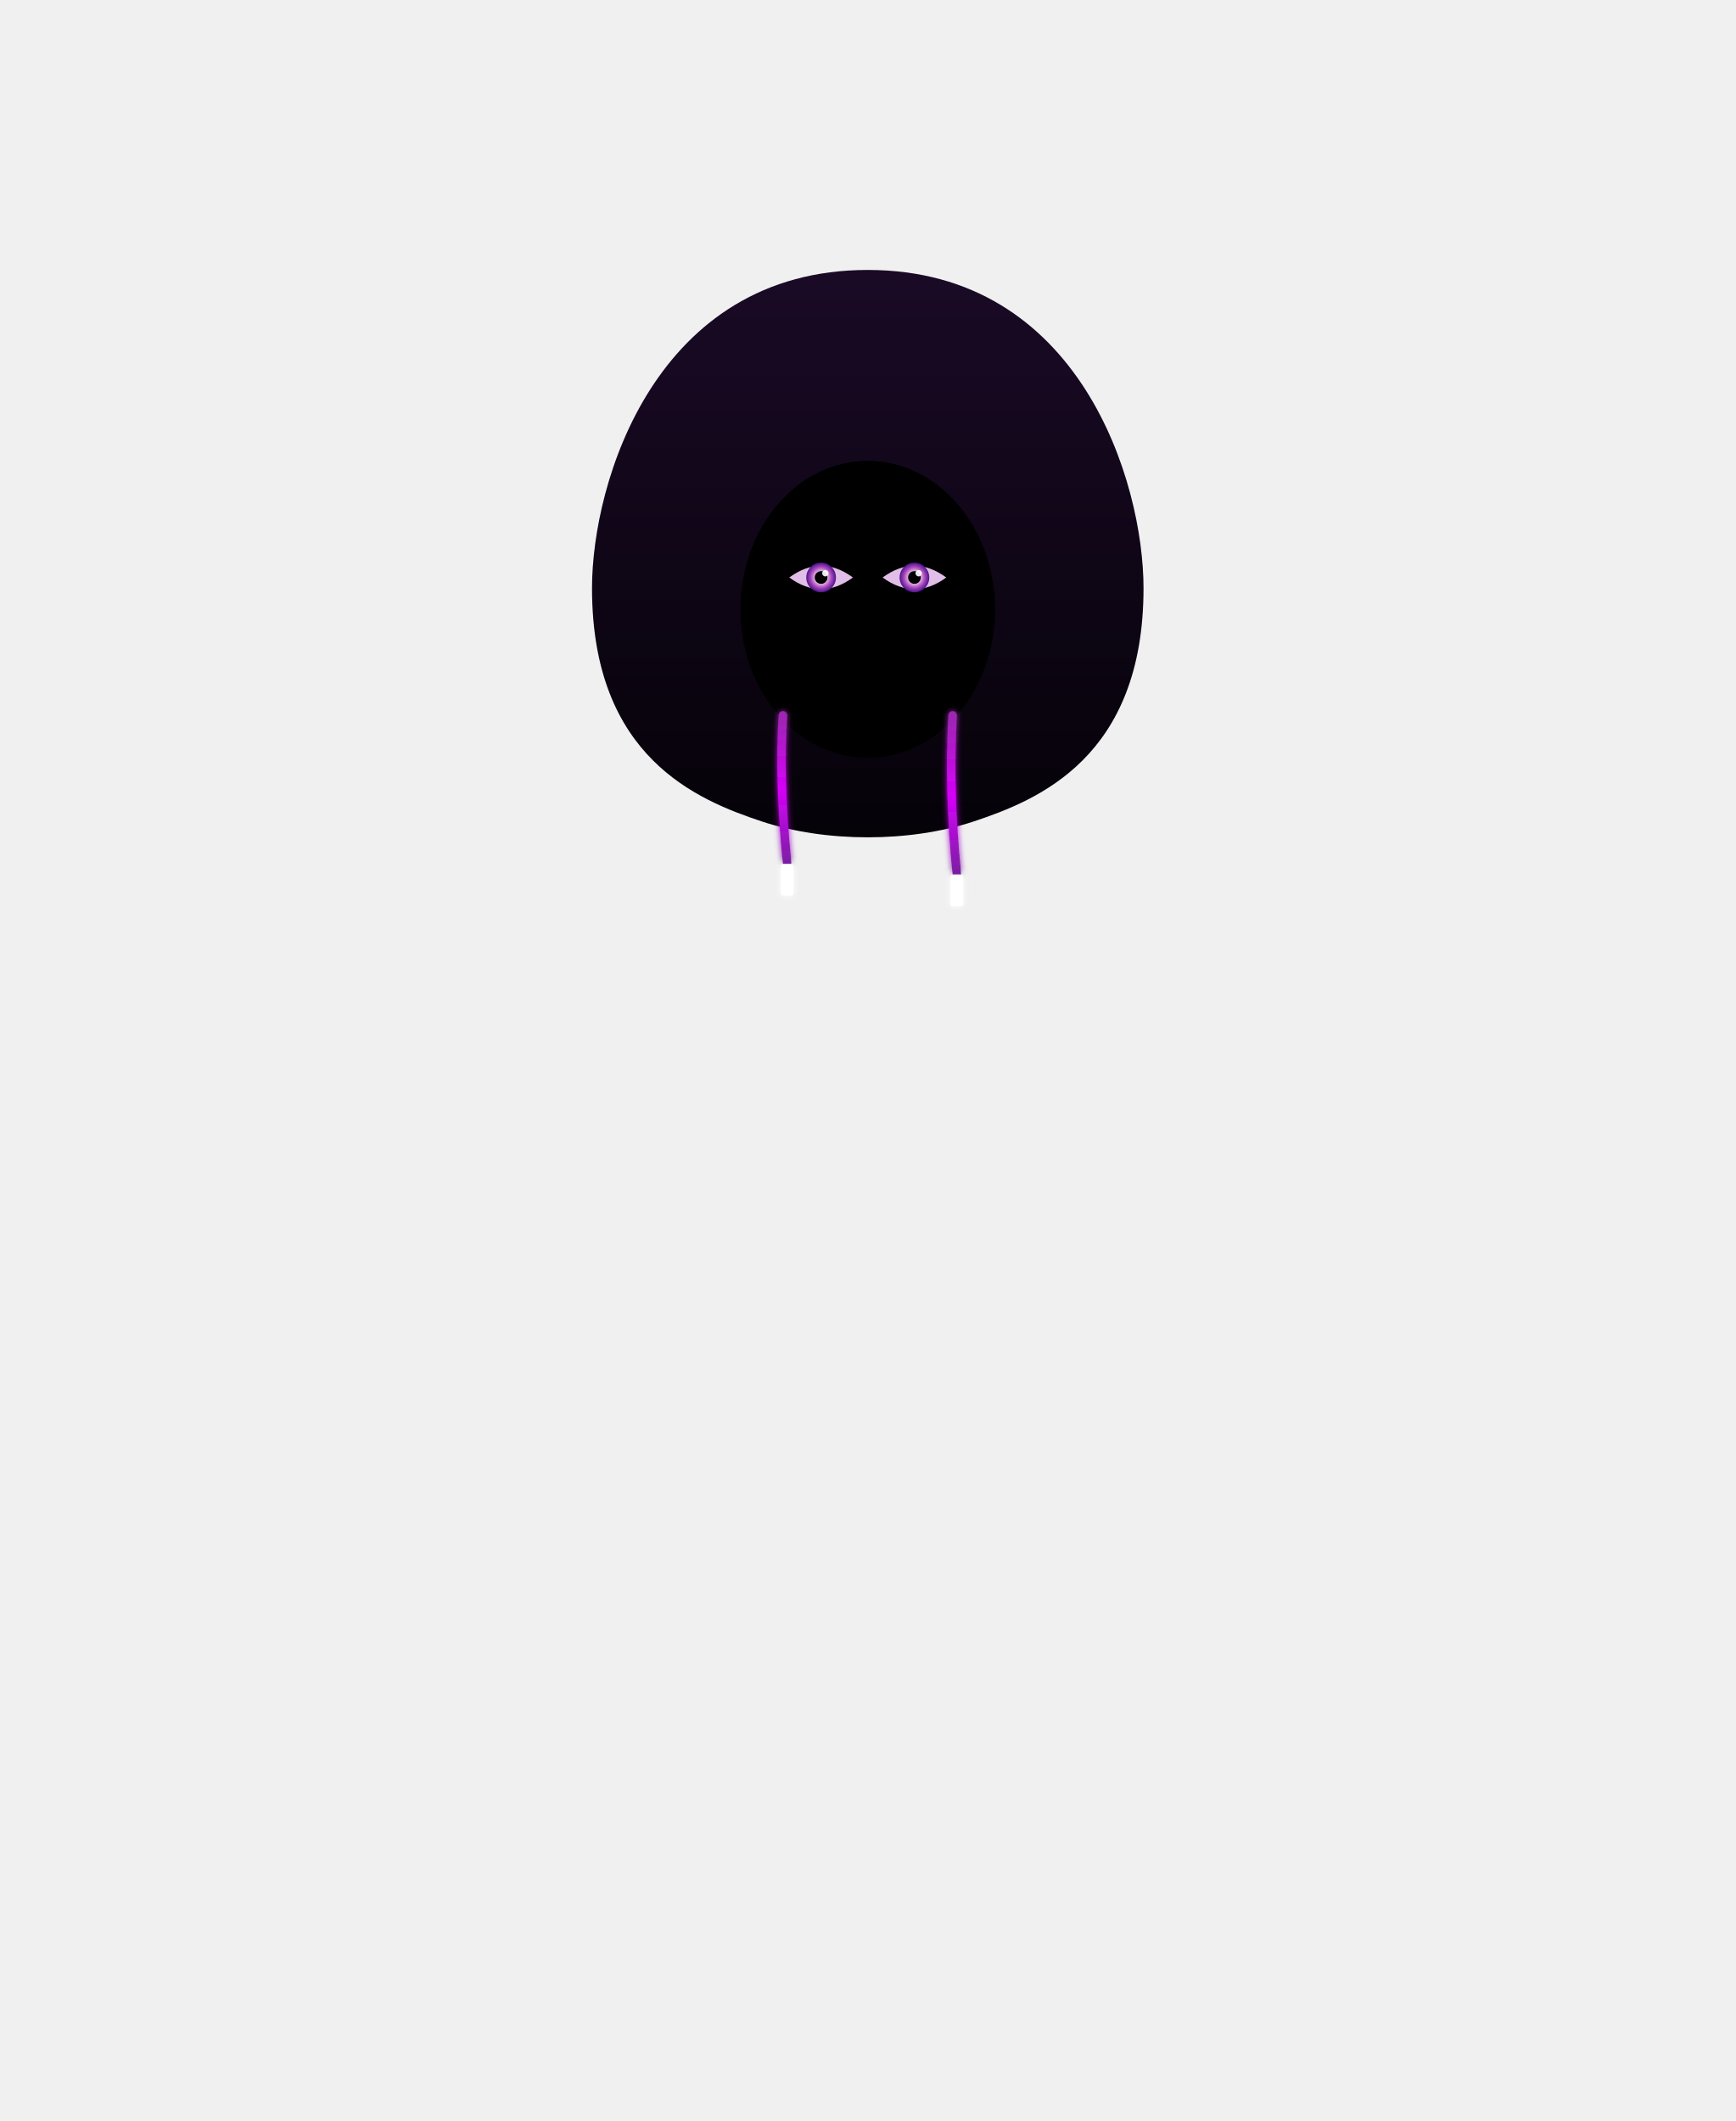
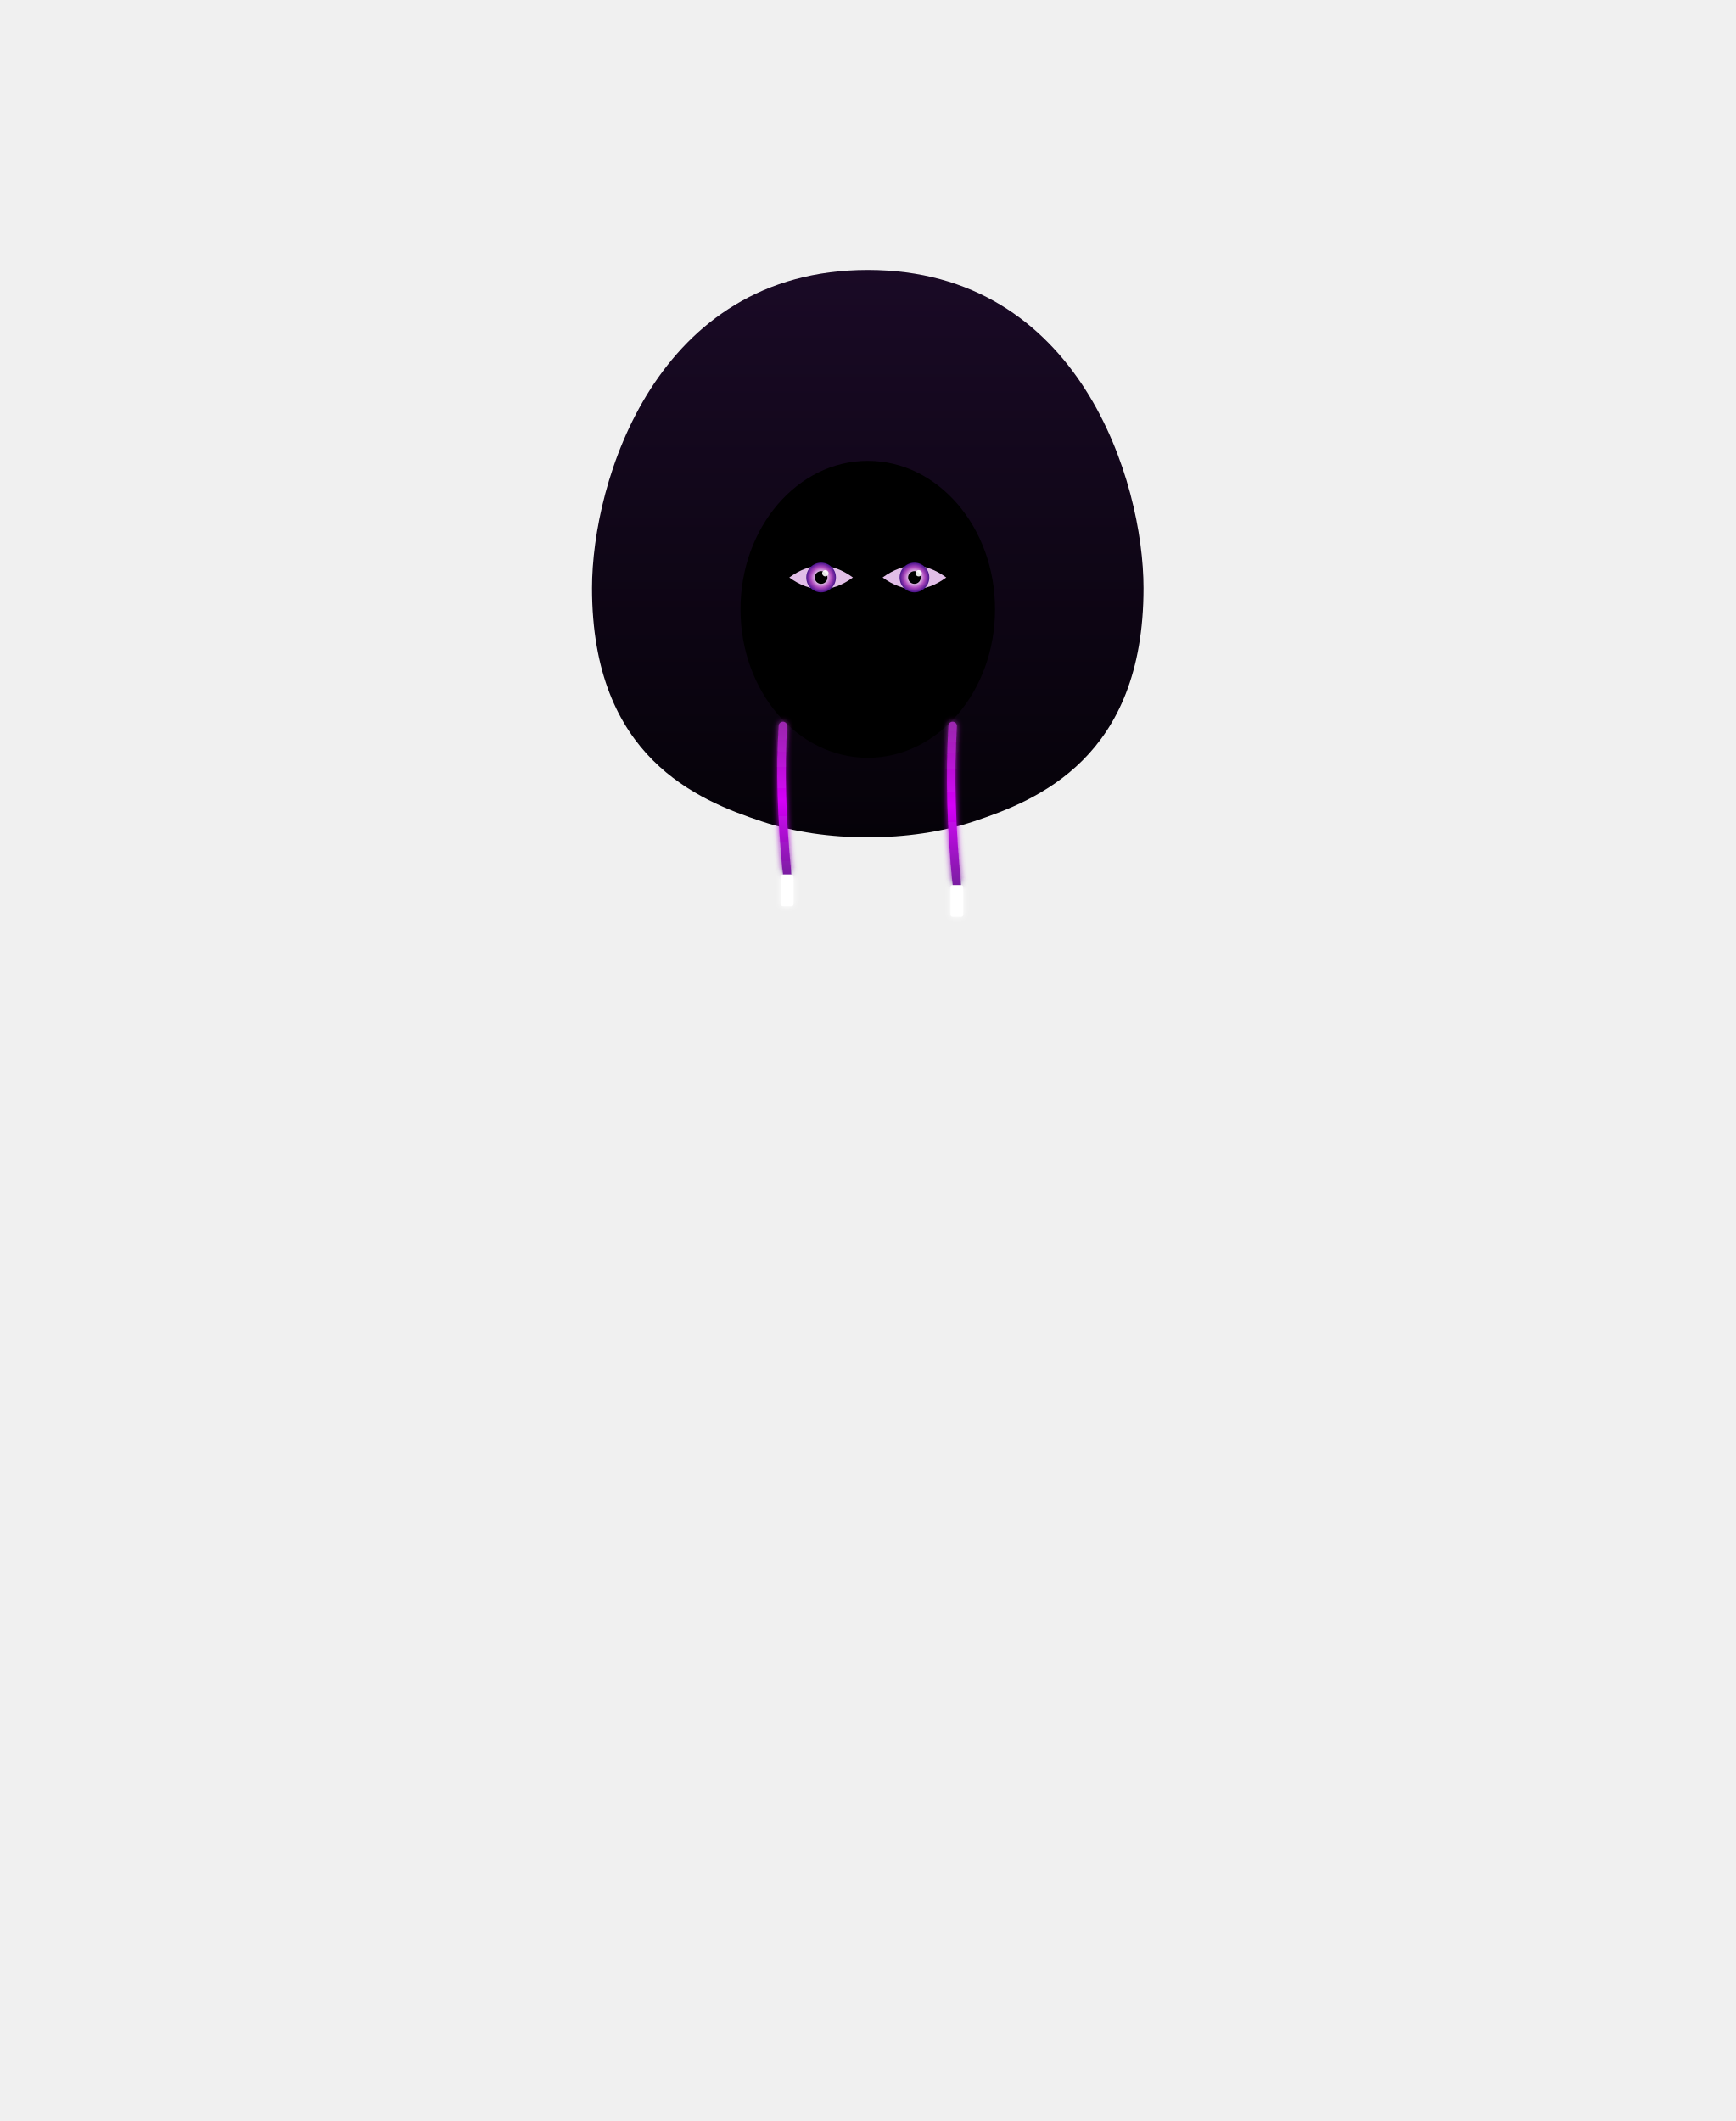
<svg xmlns="http://www.w3.org/2000/svg" viewBox="0 0 180 220">
  <defs>
    <linearGradient id="hoodieDark" x1="0%" y1="0%" x2="0%" y2="100%">
      <stop offset="0%" stop-color="#1A0A26" />
      <stop offset="100%" stop-color="#050208" />
    </linearGradient>
    <linearGradient id="stringGrad" x1="0" y1="0" x2="0" y2="1">
      <stop offset="0%" stop-color="#9C27B0" />
      <stop offset="50%" stop-color="#D500F9" />
      <stop offset="100%" stop-color="#7B1FA2" />
    </linearGradient>
    <radialGradient id="humanIrisEpic" cx="50%" cy="50%" r="50%">
      <stop offset="40%" stop-color="#E1BEE7" />
      <stop offset="70%" stop-color="#AB47BC" />
      <stop offset="100%" stop-color="#4A148C" />
    </radialGradient>
    <filter id="stringGlow" x="-50%" y="-50%" width="200%" height="200%">
      <feGaussianBlur in="SourceGraphic" stdDeviation="1.5" result="blur" />
      <feMerge>
        <feMergeNode in="blur" />
        <feMergeNode in="SourceGraphic" />
      </feMerge>
    </filter>
  </defs>
  <g transform="translate(90, 61) scale(0.22)">
    <path d="M0 -150 C-100 -150 -130 -50 -130 0 C-130 80 -80 100 -50 110 C-20 120 20 120 50 110 C80 100 130 80 130 0 C130 -50 100 -150 0 -150 Z" fill="url(#hoodieDark)" />
    <ellipse cx="0" cy="10" rx="60" ry="70" fill="#000" />
    <g transform="translate(0, -5)">
      <g transform="translate(-22, 0)">
        <path d="M-15 0 Q0 -11 15 0 Q0 11 -15 0 Z" fill="#E1BEE7" />
        <g>
          <animateTransform attributeName="transform" type="translate" values="0,0; 0,0; 3,0; 3,0; -3,0; -3,0; 0,0; 0,0" dur="12s" repeatCount="indefinite" keyTimes="0; 0.4; 0.41; 0.6; 0.61; 0.8; 0.81; 1" calcMode="linear" />
          <circle cx="0" cy="0" r="7" fill="url(#humanIrisEpic)" />
          <circle cx="0" cy="0" r="3" fill="#000" />
          <circle cx="2" cy="-2" r="1.5" fill="#FFFFFF" opacity="0.9" />
        </g>
        <path fill="#000000">
          <animate attributeName="d" values="M-16 -3 Q0 -8 16 -3 L16 -20 L-16 -20 Z;                              M-16 0 Q0 0 16 0 L16 -20 L-16 -20 Z;                              M-16 0 Q0 0 16 0 L16 -20 L-16 -20 Z;                             M-16 -3 Q0 -8 16 -3 L16 -20 L-16 -20 Z;                             M-16 -3 Q0 -8 16 -3 L16 -20 L-16 -20 Z" keyTimes="0; 0.005; 0.015; 0.02; 1" dur="15s" repeatCount="indefinite" />
        </path>
        <path fill="#000000">
          <animate attributeName="d" values="M-16 3 Q0 8 16 3 L16 20 L-16 20 Z;                              M-16 0 Q0 0 16 0 L16 20 L-16 20 Z;                              M-16 0 Q0 0 16 0 L16 20 L-16 20 Z;                             M-16 3 Q0 8 16 3 L16 20 L-16 20 Z;                             M-16 3 Q0 8 16 3 L16 20 L-16 20 Z" keyTimes="0; 0.005; 0.015; 0.02; 1" dur="15s" repeatCount="indefinite" />
        </path>
      </g>
      <g transform="translate(22, 0)">
        <path d="M-15 0 Q0 -11 15 0 Q0 11 -15 0 Z" fill="#E1BEE7" />
        <g>
          <animateTransform attributeName="transform" type="translate" values="0,0; 0,0; 3,0; 3,0; -3,0; -3,0; 0,0; 0,0" dur="12s" repeatCount="indefinite" keyTimes="0; 0.4; 0.41; 0.6; 0.61; 0.8; 0.81; 1" calcMode="linear" />
          <circle cx="0" cy="0" r="7" fill="url(#humanIrisEpic)" />
          <circle cx="0" cy="0" r="3" fill="#000" />
          <circle cx="2" cy="-2" r="1.5" fill="#FFFFFF" opacity="0.9" />
        </g>
        <path fill="#000000">
          <animate attributeName="d" values="M-16 -3 Q0 -8 16 -3 L16 -20 L-16 -20 Z;                              M-16 0 Q0 0 16 0 L16 -20 L-16 -20 Z;                              M-16 0 Q0 0 16 0 L16 -20 L-16 -20 Z;                             M-16 -3 Q0 -8 16 -3 L16 -20 L-16 -20 Z;                             M-16 -3 Q0 -8 16 -3 L16 -20 L-16 -20 Z" keyTimes="0; 0.005; 0.015; 0.02; 1" dur="15s" repeatCount="indefinite" />
        </path>
        <path fill="#000000">
          <animate attributeName="d" values="M-16 3 Q0 8 16 3 L16 20 L-16 20 Z;                              M-16 0 Q0 0 16 0 L16 20 L-16 20 Z;                              M-16 0 Q0 0 16 0 L16 20 L-16 20 Z;                             M-16 3 Q0 8 16 3 L16 20 L-16 20 Z;                             M-16 3 Q0 8 16 3 L16 20 L-16 20 Z" keyTimes="0; 0.005; 0.015; 0.02; 1" dur="15s" repeatCount="indefinite" />
        </path>
      </g>
    </g>
-     <g transform="translate(0, 0)" filter="url(#stringGlow)">
+     <g transform="translate(0, 5)" filter="url(#stringGlow)">
      <g>
        <path d="M-40 60 Q-42 90 -38 130" fill="none" stroke="url(#stringGrad)" stroke-width="4" stroke-linecap="round">
          <animate attributeName="d" values="M-40 60 Q-42 90 -38 130; M-40 60 Q-38 90 -40 130; M-40 60 Q-42 90 -38 130" dur="3s" repeatCount="indefinite" calcMode="spline" keySplines="0.4 0 0.2 1; 0.4 0 0.2 1" />
        </path>
        <rect x="-41" y="130" width="6" height="15" rx="1" fill="#FFFFFF">
          <animate attributeName="x" values="-41;-43;-41" dur="3s" repeatCount="indefinite" calcMode="spline" keySplines="0.4 0 0.2 1; 0.4 0 0.2 1" />
          <animateTransform attributeName="transform" type="rotate" values="3 -38 130; -3 -38 130; 3 -38 130" dur="3s" repeatCount="indefinite" />
        </rect>
      </g>
      <g>
        <path d="M40 60 Q38 95 42 135" fill="none" stroke="url(#stringGrad)" stroke-width="4" stroke-linecap="round">
          <animate attributeName="d" values="M40 60 Q38 95 42 135; M40 60 Q42 95 40 135; M40 60 Q38 95 42 135" dur="4s" repeatCount="indefinite" calcMode="spline" keySplines="0.4 0 0.2 1; 0.4 0 0.2 1" />
        </path>
        <rect x="39" y="135" width="6" height="15" rx="1" fill="#FFFFFF">
          <animate attributeName="x" values="39;37;39" dur="4s" repeatCount="indefinite" />
          <animateTransform attributeName="transform" type="rotate" values="-2 41 135; 2 41 135; -2 41 135" dur="4s" repeatCount="indefinite" />
        </rect>
      </g>
    </g>
  </g>
</svg>
